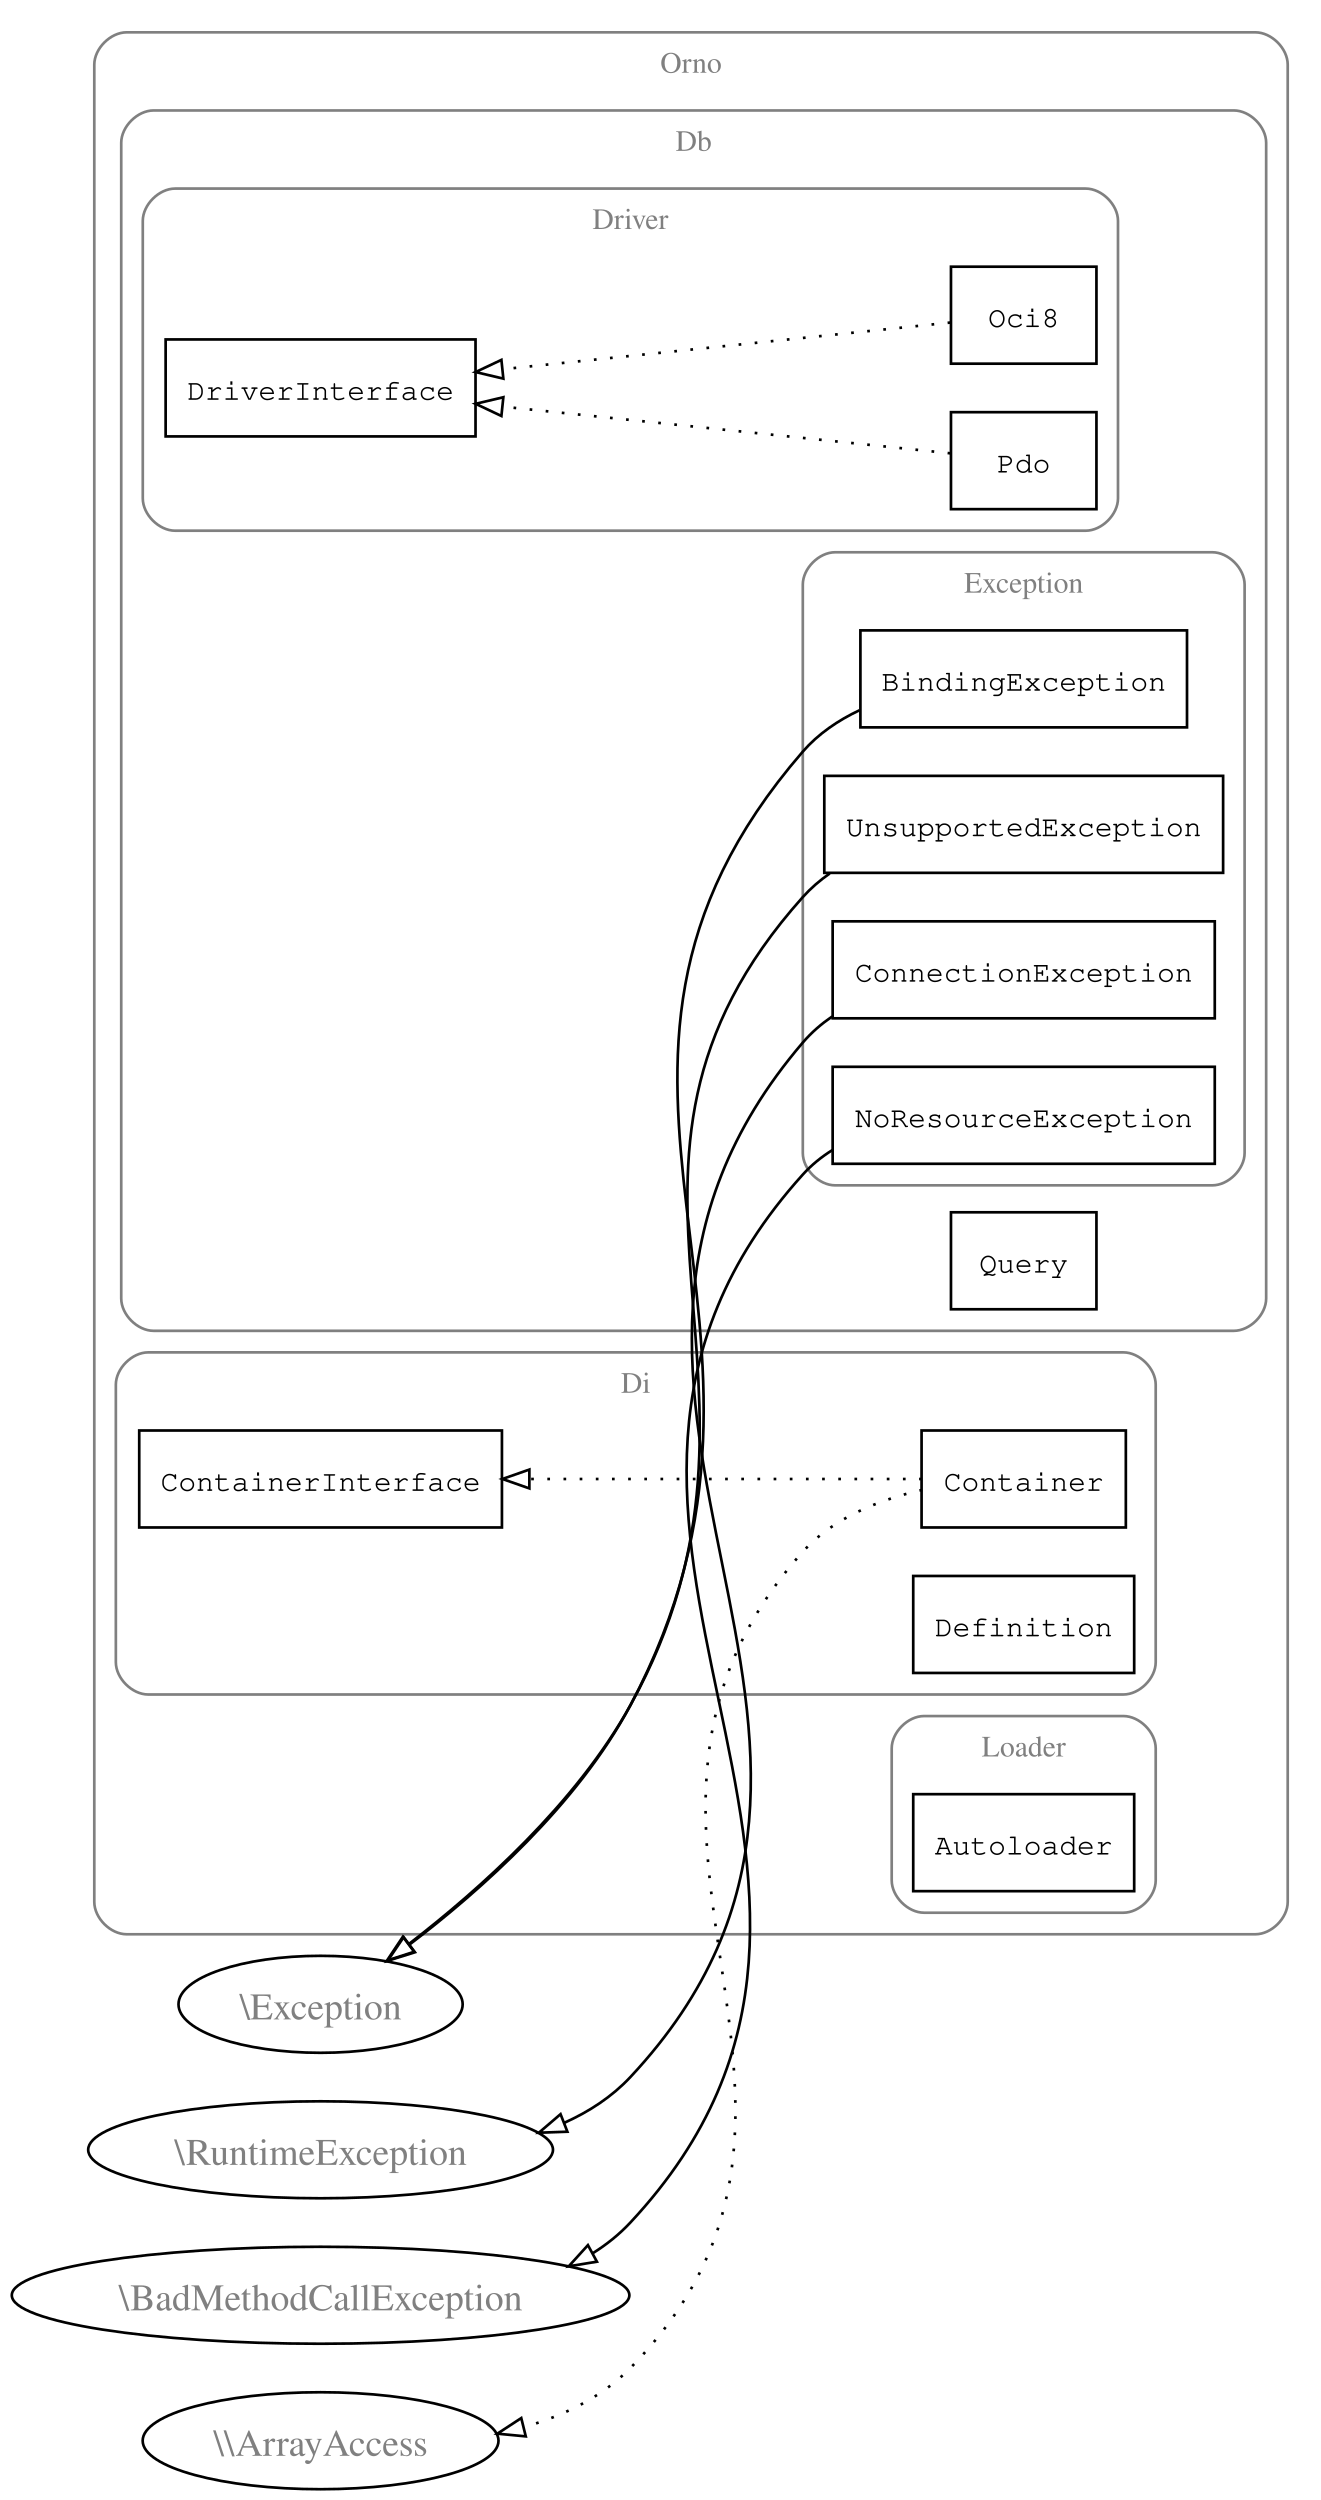
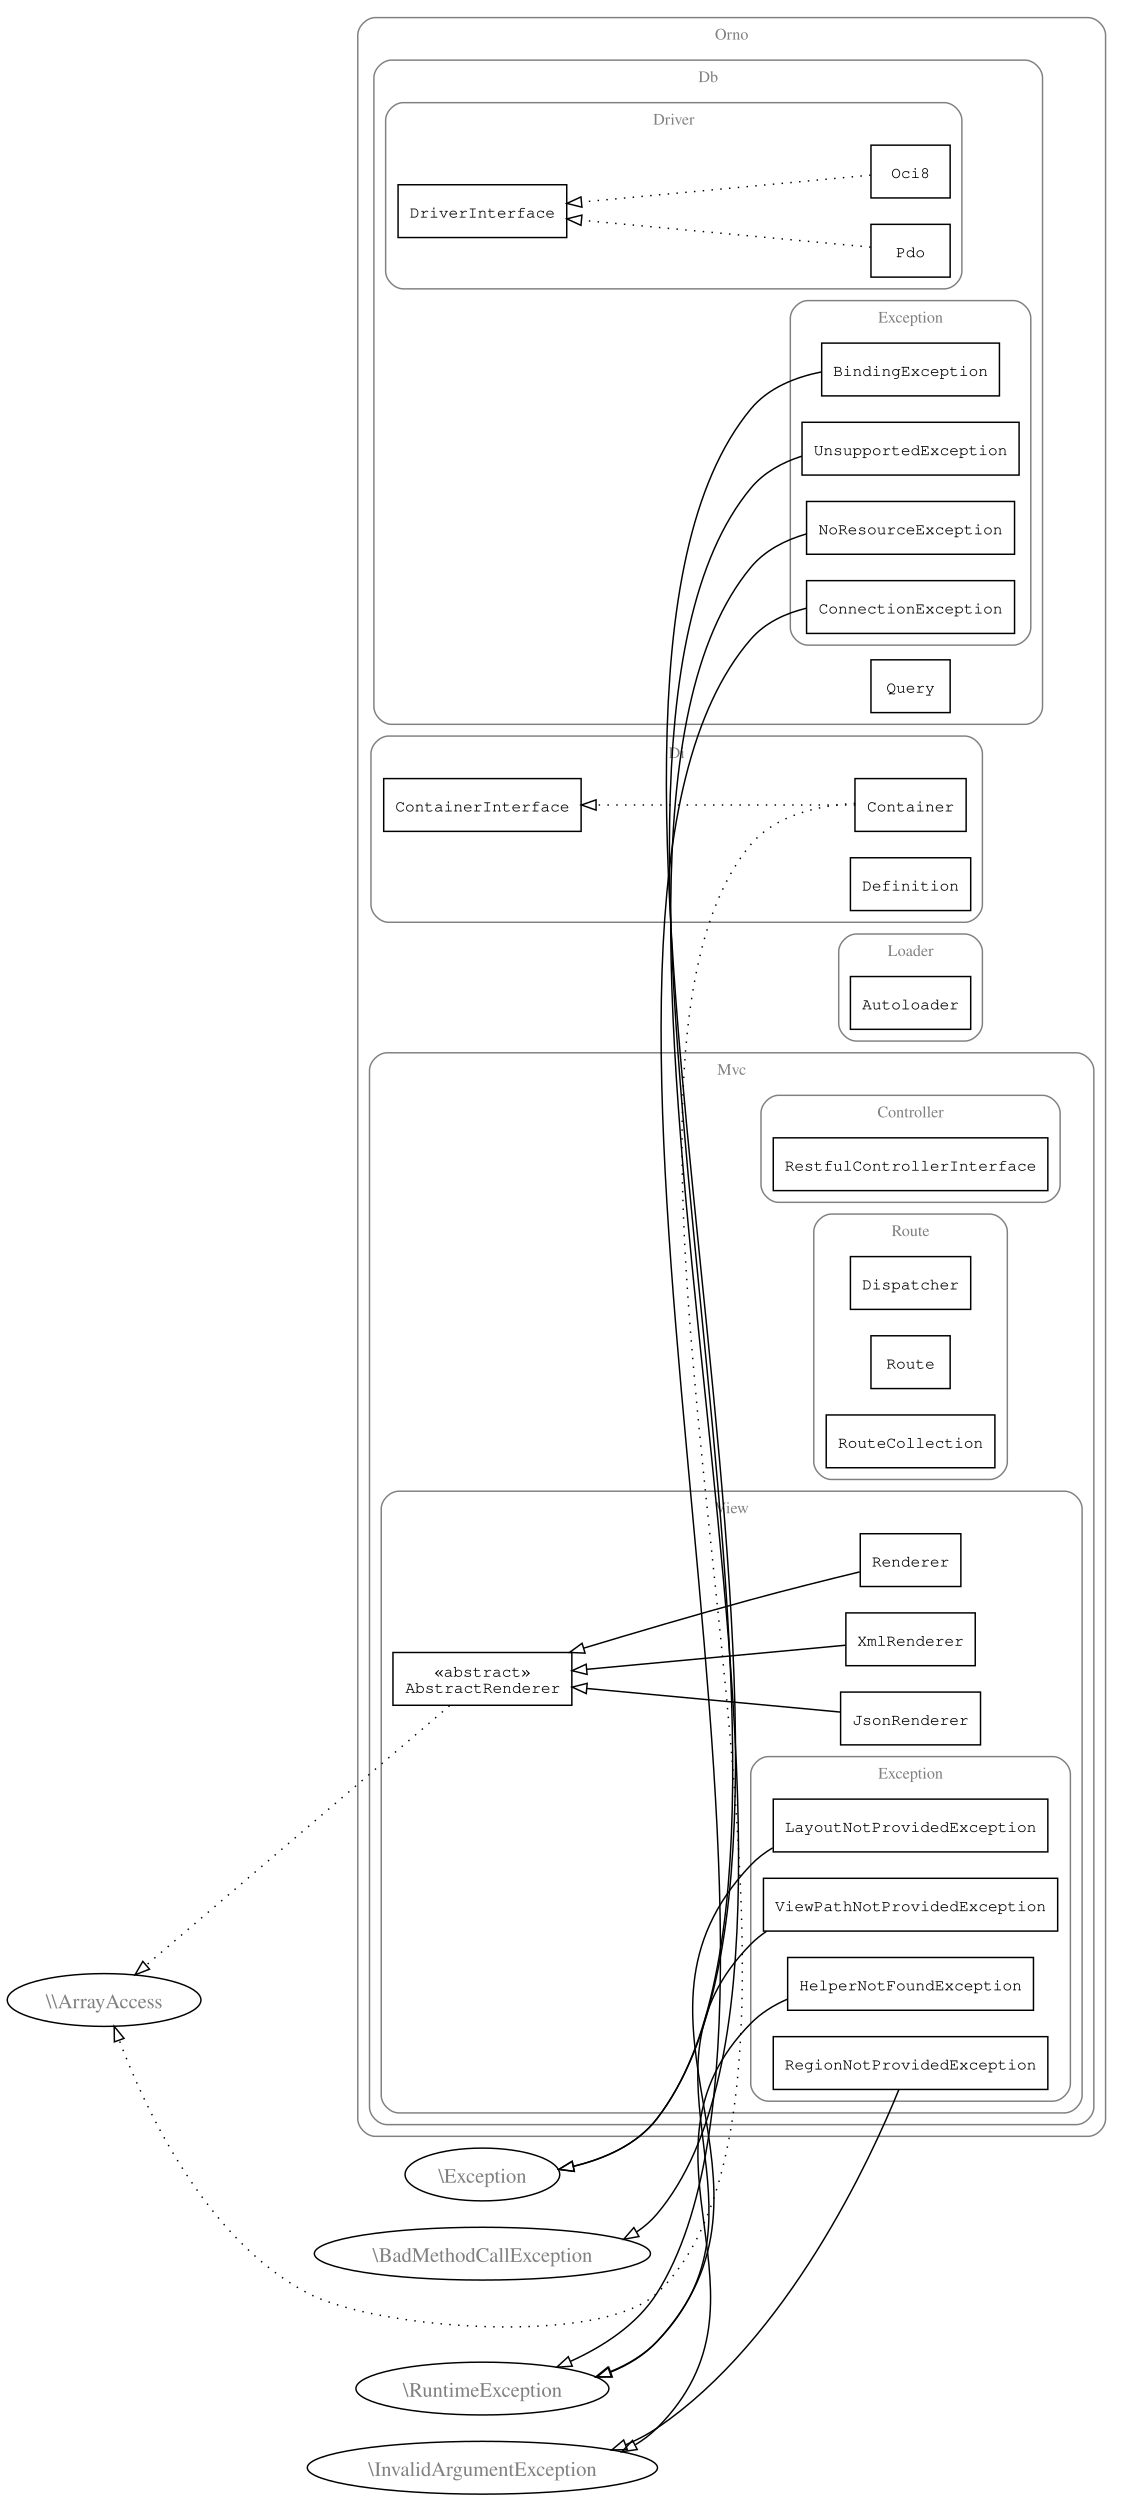
- <svg xmlns="http://www.w3.org/2000/svg" xmlns:xlink="http://www.w3.org/1999/xlink" width="490pt" height="928pt" viewBox="0.00 0.00 490.00 928.00">
-   <g id="graph0" class="graph" transform="scale(1 1) rotate(0) translate(4 924)">
-     <polygon fill="white" stroke="white" points="-4,5 -4,-924 487,-924 487,5 -4,5" />
+ <svg xmlns="http://www.w3.org/2000/svg" xmlns:xlink="http://www.w3.org/1999/xlink" width="766pt" height="1705pt" viewBox="0.00 0.00 766.00 1705.00">
+   <g id="graph0" class="graph" transform="scale(1 1) rotate(0) translate(4 1701)">
+     <polygon fill="white" stroke="white" points="-4,5 -4,-1701 763,-1701 763,5 -4,5" />
    <g id="clust1" class="cluster">
-       <path fill="none" stroke="gray" d="M43,-206C43,-206 462,-206 462,-206 468,-206 474,-212 474,-218 474,-218 474,-900 474,-900 474,-906 468,-912 462,-912 462,-912 43,-912 43,-912 37,-912 31,-906 31,-900 31,-900 31,-218 31,-218 31,-212 37,-206 43,-206" />
-       <text text-anchor="middle" x="252.5" y="-897" font-family="Times,serif" font-size="11.00" fill="gray">Orno</text>
+       <path fill="none" stroke="gray" d="M252,-244C252,-244 738,-244 738,-244 744,-244 750,-250 750,-256 750,-256 750,-1677 750,-1677 750,-1683 744,-1689 738,-1689 738,-1689 252,-1689 252,-1689 246,-1689 240,-1683 240,-1677 240,-1677 240,-256 240,-256 240,-250 246,-244 252,-244" />
+       <text text-anchor="middle" x="495" y="-1674" font-family="Times,serif" font-size="11.00" fill="gray">Orno</text>
    </g>
    <g id="clust2" class="cluster">
-       <path fill="none" stroke="gray" d="M53,-430C53,-430 454,-430 454,-430 460,-430 466,-436 466,-442 466,-442 466,-871 466,-871 466,-877 460,-883 454,-883 454,-883 53,-883 53,-883 47,-883 41,-877 41,-871 41,-871 41,-442 41,-442 41,-436 47,-430 53,-430" />
-       <text text-anchor="middle" x="253.5" y="-868" font-family="Times,serif" font-size="11.00" fill="gray">Db</text>
+       <path fill="none" stroke="gray" d="M263,-1207C263,-1207 695,-1207 695,-1207 701,-1207 707,-1213 707,-1219 707,-1219 707,-1648 707,-1648 707,-1654 701,-1660 695,-1660 695,-1660 263,-1660 263,-1660 257,-1660 251,-1654 251,-1648 251,-1648 251,-1219 251,-1219 251,-1213 257,-1207 263,-1207" />
+       <text text-anchor="middle" x="479" y="-1645" font-family="Times,serif" font-size="11.00" fill="gray">Db</text>
    </g>
    <g id="clust3" class="cluster">
-       <path fill="none" stroke="gray" d="M61,-727C61,-727 399,-727 399,-727 405,-727 411,-733 411,-739 411,-739 411,-842 411,-842 411,-848 405,-854 399,-854 399,-854 61,-854 61,-854 55,-854 49,-848 49,-842 49,-842 49,-739 49,-739 49,-733 55,-727 61,-727" />
-       <text text-anchor="middle" x="230" y="-839" font-family="Times,serif" font-size="11.00" fill="gray">Driver</text>
+       <path fill="none" stroke="gray" d="M271,-1504C271,-1504 640,-1504 640,-1504 646,-1504 652,-1510 652,-1516 652,-1516 652,-1619 652,-1619 652,-1625 646,-1631 640,-1631 640,-1631 271,-1631 271,-1631 265,-1631 259,-1625 259,-1619 259,-1619 259,-1516 259,-1516 259,-1510 265,-1504 271,-1504" />
+       <text text-anchor="middle" x="455.5" y="-1616" font-family="Times,serif" font-size="11.00" fill="gray">Driver</text>
    </g>
    <g id="clust4" class="cluster">
-       <path fill="none" stroke="gray" d="M306,-484C306,-484 446,-484 446,-484 452,-484 458,-490 458,-496 458,-496 458,-707 458,-707 458,-713 452,-719 446,-719 446,-719 306,-719 306,-719 300,-719 294,-713 294,-707 294,-707 294,-496 294,-496 294,-490 300,-484 306,-484" />
-       <text text-anchor="middle" x="376" y="-704" font-family="Times,serif" font-size="11.00" fill="gray">Exception</text>
+       <path fill="none" stroke="gray" d="M547,-1261C547,-1261 687,-1261 687,-1261 693,-1261 699,-1267 699,-1273 699,-1273 699,-1484 699,-1484 699,-1490 693,-1496 687,-1496 687,-1496 547,-1496 547,-1496 541,-1496 535,-1490 535,-1484 535,-1484 535,-1273 535,-1273 535,-1267 541,-1261 547,-1261" />
+       <text text-anchor="middle" x="617" y="-1481" font-family="Times,serif" font-size="11.00" fill="gray">Exception</text>
    </g>
    <g id="clust7" class="cluster">
-       <path fill="none" stroke="gray" d="M51,-295C51,-295 413,-295 413,-295 419,-295 425,-301 425,-307 425,-307 425,-410 425,-410 425,-416 419,-422 413,-422 413,-422 51,-422 51,-422 45,-422 39,-416 39,-410 39,-410 39,-307 39,-307 39,-301 45,-295 51,-295" />
-       <text text-anchor="middle" x="232" y="-407" font-family="Times,serif" font-size="11.00" fill="gray">Di</text>
+       <path fill="none" stroke="gray" d="M261,-1072C261,-1072 654,-1072 654,-1072 660,-1072 666,-1078 666,-1084 666,-1084 666,-1187 666,-1187 666,-1193 660,-1199 654,-1199 654,-1199 261,-1199 261,-1199 255,-1199 249,-1193 249,-1187 249,-1187 249,-1084 249,-1084 249,-1078 255,-1072 261,-1072" />
+       <text text-anchor="middle" x="457.5" y="-1184" font-family="Times,serif" font-size="11.00" fill="gray">Di</text>
    </g>
    <g id="clust8" class="cluster">
-       <path fill="none" stroke="gray" d="M339,-214C339,-214 413,-214 413,-214 419,-214 425,-220 425,-226 425,-226 425,-275 425,-275 425,-281 419,-287 413,-287 413,-287 339,-287 339,-287 333,-287 327,-281 327,-275 327,-275 327,-226 327,-226 327,-220 333,-214 339,-214" />
-       <text text-anchor="middle" x="376" y="-272" font-family="Times,serif" font-size="11.00" fill="gray">Loader</text>
+       <path fill="none" stroke="gray" d="M580,-991C580,-991 654,-991 654,-991 660,-991 666,-997 666,-1003 666,-1003 666,-1052 666,-1052 666,-1058 660,-1064 654,-1064 654,-1064 580,-1064 580,-1064 574,-1064 568,-1058 568,-1052 568,-1052 568,-1003 568,-1003 568,-997 574,-991 580,-991" />
+       <text text-anchor="middle" x="617" y="-1049" font-family="Times,serif" font-size="11.00" fill="gray">Loader</text>
+     </g>
+     <g id="clust9" class="cluster">
+       <path fill="none" stroke="gray" d="M260,-252C260,-252 730,-252 730,-252 736,-252 742,-258 742,-264 742,-264 742,-971 742,-971 742,-977 736,-983 730,-983 730,-983 260,-983 260,-983 254,-983 248,-977 248,-971 248,-971 248,-264 248,-264 248,-258 254,-252 260,-252" />
+       <text text-anchor="middle" x="495" y="-968" font-family="Times,serif" font-size="11.00" fill="gray">Mvc</text>
+     </g>
+     <g id="clust10" class="cluster">
+       <path fill="none" stroke="gray" d="M527,-881C527,-881 707,-881 707,-881 713,-881 719,-887 719,-893 719,-893 719,-942 719,-942 719,-948 713,-954 707,-954 707,-954 527,-954 527,-954 521,-954 515,-948 515,-942 515,-942 515,-893 515,-893 515,-887 521,-881 527,-881" />
+       <text text-anchor="middle" x="617" y="-939" font-family="Times,serif" font-size="11.00" fill="gray">Controller</text>
+     </g>
+     <g id="clust11" class="cluster">
+       <path fill="none" stroke="gray" d="M563,-692C563,-692 671,-692 671,-692 677,-692 683,-698 683,-704 683,-704 683,-861 683,-861 683,-867 677,-873 671,-873 671,-873 563,-873 563,-873 557,-873 551,-867 551,-861 551,-861 551,-704 551,-704 551,-698 557,-692 563,-692" />
+       <text text-anchor="middle" x="617" y="-858" font-family="Times,serif" font-size="11.00" fill="gray">Route</text>
+     </g>
+     <g id="clust12" class="cluster">
+       <path fill="none" stroke="gray" d="M268,-260C268,-260 722,-260 722,-260 728,-260 734,-266 734,-272 734,-272 734,-672 734,-672 734,-678 728,-684 722,-684 722,-684 268,-684 268,-684 262,-684 256,-678 256,-672 256,-672 256,-272 256,-272 256,-266 262,-260 268,-260" />
+       <text text-anchor="middle" x="495" y="-669" font-family="Times,serif" font-size="11.00" fill="gray">View</text>
+     </g>
+     <g id="clust13" class="cluster">
+       <path fill="none" stroke="gray" d="M520,-268C520,-268 714,-268 714,-268 720,-268 726,-274 726,-280 726,-280 726,-491 726,-491 726,-497 720,-503 714,-503 714,-503 520,-503 520,-503 514,-503 508,-497 508,-491 508,-491 508,-280 508,-280 508,-274 514,-268 520,-268" />
+       <text text-anchor="middle" x="617" y="-488" font-family="Times,serif" font-size="11.00" fill="gray">Exception</text>
    </g>
    <g id="node1" class="node">
      <g id="a_node1">
        <a xlink:href="db.src.Orno.Db.Driver.DriverInterface.html" xlink:title="DriverInterface" target="_parent">
-           <polygon fill="none" stroke="black" points="172.516,-798 57.484,-798 57.484,-762 172.516,-762 172.516,-798" />
-           <text text-anchor="middle" x="115" y="-775.6" font-family="Courier,monospace" font-size="11.00">DriverInterface</text>
+           <polygon fill="none" stroke="black" points="382.516,-1575 267.484,-1575 267.484,-1539 382.516,-1539 382.516,-1575" />
+           <text text-anchor="middle" x="325" y="-1552.6" font-family="Courier,monospace" font-size="11.00">DriverInterface</text>
        </a>
      </g>
    </g>
    <g id="node2" class="node">
      <g id="a_node2">
        <a xlink:href="db.src.Orno.Db.Driver.Oci8.html" xlink:title="Oci8" target="_parent">
-           <polygon fill="none" stroke="black" points="403,-825 349,-825 349,-789 403,-789 403,-825" />
-           <text text-anchor="middle" x="376" y="-802.6" font-family="Courier,monospace" font-size="11.00">Oci8</text>
-         </a>
-       </g>
-     </g>
-     <g id="edge5" class="edge">
-       <path fill="none" stroke="black" stroke-dasharray="1,5" d="M348.74,-804.263C310.139,-800.238 236.809,-792.594 182.736,-786.957" />
-       <polygon fill="none" stroke="black" points="182.844,-783.449 172.535,-785.894 182.119,-790.412 182.844,-783.449" />
+           <polygon fill="none" stroke="black" points="644,-1602 590,-1602 590,-1566 644,-1566 644,-1602" />
+           <text text-anchor="middle" x="617" y="-1579.6" font-family="Courier,monospace" font-size="11.00">Oci8</text>
+         </a>
+       </g>
+     </g>
+     <g id="edge12" class="edge">
+       <path fill="none" stroke="black" stroke-dasharray="1,5" d="M589.753,-1581.56C545.64,-1577.45 455.331,-1569.04 392.763,-1563.22" />
+       <polygon fill="none" stroke="black" points="392.866,-1559.71 382.584,-1562.27 392.217,-1566.68 392.866,-1559.71" />
    </g>
    <g id="node3" class="node">
      <g id="a_node3">
        <a xlink:href="db.src.Orno.Db.Driver.Pdo.html" xlink:title="Pdo" target="_parent">
-           <polygon fill="none" stroke="black" points="403,-771 349,-771 349,-735 403,-735 403,-771" />
-           <text text-anchor="middle" x="376" y="-748.6" font-family="Courier,monospace" font-size="11.00">Pdo</text>
-         </a>
-       </g>
-     </g>
-     <g id="edge6" class="edge">
-       <path fill="none" stroke="black" stroke-dasharray="1,5" d="M348.74,-755.737C310.139,-759.762 236.809,-767.406 182.736,-773.043" />
-       <polygon fill="none" stroke="black" points="182.119,-769.588 172.535,-774.106 182.844,-776.551 182.119,-769.588" />
+           <polygon fill="none" stroke="black" points="644,-1548 590,-1548 590,-1512 644,-1512 644,-1548" />
+           <text text-anchor="middle" x="617" y="-1525.6" font-family="Courier,monospace" font-size="11.00">Pdo</text>
+         </a>
+       </g>
+     </g>
+     <g id="edge13" class="edge">
+       <path fill="none" stroke="black" stroke-dasharray="1,5" d="M589.753,-1532.44C545.64,-1536.55 455.331,-1544.96 392.763,-1550.78" />
+       <polygon fill="none" stroke="black" points="392.217,-1547.32 382.584,-1551.73 392.866,-1554.29 392.217,-1547.32" />
    </g>
    <g id="node4" class="node">
      <g id="a_node4">
        <a xlink:href="db.src.Orno.Db.Exception.BindingException.html" xlink:title="BindingException" target="_parent">
-           <polygon fill="none" stroke="black" points="436.618,-690 315.382,-690 315.382,-654 436.618,-654 436.618,-690" />
-           <text text-anchor="middle" x="376" y="-667.6" font-family="Courier,monospace" font-size="11.00">BindingException</text>
-         </a>
-       </g>
-     </g>
-     <g id="node13" class="node">
-       <ellipse fill="none" stroke="black" cx="115" cy="-180" rx="52.742" ry="18" />
-       <text text-anchor="middle" x="115" y="-174.4" font-family="Times,serif" font-size="14.00" fill="gray">\Exception</text>
+           <polygon fill="none" stroke="black" points="677.618,-1467 556.382,-1467 556.382,-1431 677.618,-1431 677.618,-1467" />
+           <text text-anchor="middle" x="617" y="-1444.6" font-family="Courier,monospace" font-size="11.00">BindingException</text>
+         </a>
+       </g>
+     </g>
+     <g id="node25" class="node">
+       <ellipse fill="none" stroke="black" cx="325" cy="-218" rx="52.742" ry="18" />
+       <text text-anchor="middle" x="325" y="-212.4" font-family="Times,serif" font-size="14.00" fill="gray">\Exception</text>
    </g>
    <g id="edge1" class="edge">
-       <path fill="none" stroke="black" d="M315.098,-660.384C307.116,-656.607 299.727,-651.61 294,-645 189.304,-524.163 305.075,-432.161 230,-291 210.454,-254.248 174.418,-222.302 148.079,-202.239" />
-       <polygon fill="none" stroke="black" points="150.012,-199.315 139.901,-196.151 145.833,-204.93 150.012,-199.315" />
+       <path fill="none" stroke="black" d="M556.3,-1447.36C538.145,-1443.76 519.876,-1436.38 508,-1422 342.753,-1221.91 602.497,-461.474 444,-256 430.382,-238.346 408.463,-228.758 387.191,-223.598" />
+       <polygon fill="none" stroke="black" points="387.678,-220.123 377.168,-221.465 386.221,-226.97 387.678,-220.123" />
    </g>
    <g id="node5" class="node">
      <g id="a_node5">
        <a xlink:href="db.src.Orno.Db.Exception.ConnectionException.html" xlink:title="ConnectionException" target="_parent">
-           <polygon fill="none" stroke="black" points="446.921,-582 305.079,-582 305.079,-546 446.921,-546 446.921,-582" />
-           <text text-anchor="middle" x="376" y="-559.6" font-family="Courier,monospace" font-size="11.00">ConnectionException</text>
-         </a>
-       </g>
-     </g>
-     <g id="node14" class="node">
-       <ellipse fill="none" stroke="black" cx="115" cy="-126" rx="86.265" ry="18" />
-       <text text-anchor="middle" x="115" y="-120.4" font-family="Times,serif" font-size="14.00" fill="gray">\RuntimeException</text>
+           <polygon fill="none" stroke="black" points="687.921,-1305 546.079,-1305 546.079,-1269 687.921,-1269 687.921,-1305" />
+           <text text-anchor="middle" x="617" y="-1282.6" font-family="Courier,monospace" font-size="11.00">ConnectionException</text>
+         </a>
+       </g>
+     </g>
+     <g id="node26" class="node">
+       <ellipse fill="none" stroke="black" cx="325" cy="-72" rx="86.265" ry="18" />
+       <text text-anchor="middle" x="325" y="-66.4" font-family="Times,serif" font-size="14.00" fill="gray">\RuntimeException</text>
    </g>
    <g id="edge2" class="edge">
-       <path fill="none" stroke="black" d="M304.925,-546.696C300.882,-543.928 297.178,-540.719 294,-537 181.601,-405.461 348.152,-279.397 230,-153 223.125,-145.645 214.646,-140.125 205.441,-136.005" />
-       <polygon fill="none" stroke="black" points="206.615,-132.706 196.027,-132.336 204.073,-139.228 206.615,-132.706" />
+       <path fill="none" stroke="black" d="M546.133,-1286.25C531.607,-1282.74 517.766,-1276.29 508,-1265 343.724,-1075.13 577.788,-349.454 444,-137 430.532,-115.613 407.408,-100.7 385.181,-90.606" />
+       <polygon fill="none" stroke="black" points="386.311,-87.282 375.74,-86.57 383.559,-93.719 386.311,-87.282" />
    </g>
    <g id="node6" class="node">
      <g id="a_node6">
        <a xlink:href="db.src.Orno.Db.Exception.NoResourceException.html" xlink:title="NoResourceException" target="_parent">
-           <polygon fill="none" stroke="black" points="446.921,-528 305.079,-528 305.079,-492 446.921,-492 446.921,-528" />
-           <text text-anchor="middle" x="376" y="-505.6" font-family="Courier,monospace" font-size="11.00">NoResourceException</text>
-         </a>
-       </g>
-     </g>
-     <g id="node15" class="node">
-       <ellipse fill="none" stroke="black" cx="115" cy="-72" rx="114.622" ry="18" />
-       <text text-anchor="middle" x="115" y="-66.4" font-family="Times,serif" font-size="14.00" fill="gray">\BadMethodCallException</text>
+           <polygon fill="none" stroke="black" points="687.921,-1359 546.079,-1359 546.079,-1323 687.921,-1323 687.921,-1359" />
+           <text text-anchor="middle" x="617" y="-1336.6" font-family="Courier,monospace" font-size="11.00">NoResourceException</text>
+         </a>
+       </g>
+     </g>
+     <g id="node27" class="node">
+       <ellipse fill="none" stroke="black" cx="325" cy="-164" rx="114.622" ry="18" />
+       <text text-anchor="middle" x="325" y="-158.4" font-family="Times,serif" font-size="14.00" fill="gray">\BadMethodCallException</text>
    </g>
    <g id="edge3" class="edge">
-       <path fill="none" stroke="black" d="M305.026,-497.128C300.96,-494.584 297.222,-491.569 294,-488 176.592,-357.942 349.516,-227.124 230,-99 225.867,-94.57 221.153,-90.805 216.047,-87.61" />
-       <polygon fill="none" stroke="black" points="217.578,-84.459 207.121,-82.756 214.234,-90.608 217.578,-84.459" />
+       <path fill="none" stroke="black" d="M546.189,-1336.92C531.569,-1332.75 517.673,-1325.69 508,-1314 348.626,-1121.44 605.295,-381.956 444,-191 440.004,-186.269 435.364,-182.269 430.282,-178.895" />
+       <polygon fill="none" stroke="black" points="431.765,-175.712 421.346,-173.789 428.292,-181.79 431.765,-175.712" />
    </g>
    <g id="node7" class="node">
      <g id="a_node7">
        <a xlink:href="db.src.Orno.Db.Exception.UnsupportedException.html" xlink:title="UnsupportedException" target="_parent">
-           <polygon fill="none" stroke="black" points="450.021,-636 301.979,-636 301.979,-600 450.021,-600 450.021,-636" />
-           <text text-anchor="middle" x="376" y="-613.6" font-family="Courier,monospace" font-size="11.00">UnsupportedException</text>
+           <polygon fill="none" stroke="black" points="691.021,-1413 542.979,-1413 542.979,-1377 691.021,-1377 691.021,-1413" />
+           <text text-anchor="middle" x="617" y="-1390.6" font-family="Courier,monospace" font-size="11.00">UnsupportedException</text>
        </a>
      </g>
    </g>
    <g id="edge4" class="edge">
-       <path fill="none" stroke="black" d="M304.007,-599.776C300.346,-597.224 296.964,-594.315 294,-591 203.122,-489.373 295.894,-410.352 230,-291 209.88,-254.558 173.947,-222.558 147.788,-202.397" />
-       <polygon fill="none" stroke="black" points="149.762,-199.502 139.671,-196.276 145.548,-205.091 149.762,-199.502" />
+       <path fill="none" stroke="black" d="M542.855,-1389.9C529.474,-1385.64 516.937,-1378.79 508,-1368 350.129,-1177.36 595.44,-451.786 444,-256 430.359,-238.364 408.435,-228.779 387.166,-223.617" />
+       <polygon fill="none" stroke="black" points="387.655,-220.143 377.145,-221.482 386.197,-226.989 387.655,-220.143" />
    </g>
    <g id="node8" class="node">
      <g id="a_node8">
        <a xlink:href="db.src.Orno.Db.Query.html" xlink:title="Query" target="_parent">
-           <polygon fill="none" stroke="black" points="403,-474 349,-474 349,-438 403,-438 403,-474" />
-           <text text-anchor="middle" x="376" y="-451.6" font-family="Courier,monospace" font-size="11.00">Query</text>
+           <polygon fill="none" stroke="black" points="644,-1251 590,-1251 590,-1215 644,-1215 644,-1251" />
+           <text text-anchor="middle" x="617" y="-1228.6" font-family="Courier,monospace" font-size="11.00">Query</text>
        </a>
      </g>
    </g>
    <g id="node9" class="node">
      <g id="a_node9">
        <a xlink:href="di.src.Orno.Di.Container.html" xlink:title="Container" target="_parent">
-           <polygon fill="none" stroke="black" points="413.911,-393 338.089,-393 338.089,-357 413.911,-357 413.911,-393" />
-           <text text-anchor="middle" x="376" y="-370.6" font-family="Courier,monospace" font-size="11.00">Container</text>
+           <polygon fill="none" stroke="black" points="654.911,-1170 579.089,-1170 579.089,-1134 654.911,-1134 654.911,-1170" />
+           <text text-anchor="middle" x="617" y="-1147.6" font-family="Courier,monospace" font-size="11.00">Container</text>
        </a>
      </g>
    </g>
    <g id="node10" class="node">
      <g id="a_node10">
        <a xlink:href="di.src.Orno.Di.ContainerInterface.html" xlink:title="ContainerInterface" target="_parent">
-           <polygon fill="none" stroke="black" points="182.319,-393 47.681,-393 47.681,-357 182.319,-357 182.319,-393" />
-           <text text-anchor="middle" x="115" y="-370.6" font-family="Courier,monospace" font-size="11.00">ContainerInterface</text>
-         </a>
-       </g>
-     </g>
-     <g id="edge7" class="edge">
-       <path fill="none" stroke="black" stroke-dasharray="1,5" d="M338.167,-375C300.42,-375 240.616,-375 192.561,-375" />
-       <polygon fill="none" stroke="black" points="192.497,-371.5 182.497,-375 192.497,-378.5 192.497,-371.5" />
-     </g>
-     <g id="node16" class="node">
-       <ellipse fill="none" stroke="black" cx="115" cy="-18" rx="66.044" ry="18" />
-       <text text-anchor="middle" x="115" y="-12.4" font-family="Times,serif" font-size="14.00" fill="gray">\\ArrayAccess</text>
-     </g>
-     <g id="edge8" class="edge">
-       <path fill="none" stroke="black" stroke-dasharray="1,5" d="M338.267,-370.932C322.545,-367.341 305.251,-360.608 294,-348 202.357,-245.308 326.13,-143.505 230,-45 219.338,-34.074 205.128,-27.234 190.367,-23.023" />
-       <polygon fill="none" stroke="black" points="191.166,-19.616 180.619,-20.619 189.49,-26.412 191.166,-19.616" />
+           <polygon fill="none" stroke="black" points="392.319,-1170 257.681,-1170 257.681,-1134 392.319,-1134 392.319,-1170" />
+           <text text-anchor="middle" x="325" y="-1147.6" font-family="Courier,monospace" font-size="11.00">ContainerInterface</text>
+         </a>
+       </g>
+     </g>
+     <g id="edge14" class="edge">
+       <path fill="none" stroke="black" stroke-dasharray="1,5" d="M579.271,-1152C535.059,-1152 459.645,-1152 402.578,-1152" />
+       <polygon fill="none" stroke="black" points="402.508,-1148.5 392.508,-1152 402.508,-1155.5 402.508,-1148.5" />
+     </g>
+     <g id="node29" class="node">
+       <ellipse fill="none" stroke="black" cx="67" cy="-337" rx="66.044" ry="18" />
+       <text text-anchor="middle" x="67" y="-331.4" font-family="Times,serif" font-size="14.00" fill="gray">\\ArrayAccess</text>
+     </g>
+     <g id="edge15" class="edge">
+       <path fill="none" stroke="black" stroke-dasharray="1,5" d="M579.205,-1153.13C555.134,-1151.73 525.085,-1145.48 508,-1125 367.063,-956.052 604.524,-287.462 444,-137 405.412,-100.831 252.829,-112.417 206,-137 136.028,-173.732 94.566,-263.802 77.357,-309.478" />
+       <polygon fill="none" stroke="black" points="74.009,-308.444 73.867,-319.038 80.584,-310.845 74.009,-308.444" />
    </g>
    <g id="node11" class="node">
      <g id="a_node11">
        <a xlink:href="di.src.Orno.Di.Definition.html" xlink:title="Definition" target="_parent">
-           <polygon fill="none" stroke="black" points="417.011,-339 334.989,-339 334.989,-303 417.011,-303 417.011,-339" />
-           <text text-anchor="middle" x="376" y="-316.6" font-family="Courier,monospace" font-size="11.00">Definition</text>
+           <polygon fill="none" stroke="black" points="658.011,-1116 575.989,-1116 575.989,-1080 658.011,-1080 658.011,-1116" />
+           <text text-anchor="middle" x="617" y="-1093.6" font-family="Courier,monospace" font-size="11.00">Definition</text>
        </a>
      </g>
    </g>
    <g id="node12" class="node">
      <g id="a_node12">
        <a xlink:href="loader.src.Orno.Loader.Autoloader.html" xlink:title="Autoloader" target="_parent">
-           <polygon fill="none" stroke="black" points="417.011,-258 334.989,-258 334.989,-222 417.011,-222 417.011,-258" />
-           <text text-anchor="middle" x="376" y="-235.6" font-family="Courier,monospace" font-size="11.00">Autoloader</text>
-         </a>
-       </g>
+           <polygon fill="none" stroke="black" points="658.011,-1035 575.989,-1035 575.989,-999 658.011,-999 658.011,-1035" />
+           <text text-anchor="middle" x="617" y="-1012.6" font-family="Courier,monospace" font-size="11.00">Autoloader</text>
+         </a>
+       </g>
+     </g>
+     <g id="node13" class="node">
+       <g id="a_node13">
+         <a xlink:href="mvc.src.Orno.Mvc.Controller.RestfulControllerInterface.html" xlink:title="RestfulControllerInterface" target="_parent">
+           <polygon fill="none" stroke="black" points="710.628,-925 523.372,-925 523.372,-889 710.628,-889 710.628,-925" />
+           <text text-anchor="middle" x="617" y="-902.6" font-family="Courier,monospace" font-size="11.00">RestfulControllerInterface</text>
+         </a>
+       </g>
+     </g>
+     <g id="node14" class="node">
+       <g id="a_node14">
+         <a xlink:href="mvc.src.Orno.Mvc.Route.Dispatcher.html" xlink:title="Dispatcher" target="_parent">
+           <polygon fill="none" stroke="black" points="658.011,-844 575.989,-844 575.989,-808 658.011,-808 658.011,-844" />
+           <text text-anchor="middle" x="617" y="-821.6" font-family="Courier,monospace" font-size="11.00">Dispatcher</text>
+         </a>
+       </g>
+     </g>
+     <g id="node15" class="node">
+       <g id="a_node15">
+         <a xlink:href="mvc.src.Orno.Mvc.Route.Route.html" xlink:title="Route" target="_parent">
+           <polygon fill="none" stroke="black" points="644,-790 590,-790 590,-754 644,-754 644,-790" />
+           <text text-anchor="middle" x="617" y="-767.6" font-family="Courier,monospace" font-size="11.00">Route</text>
+         </a>
+       </g>
+     </g>
+     <g id="node16" class="node">
+       <g id="a_node16">
+         <a xlink:href="mvc.src.Orno.Mvc.Route.RouteCollection.html" xlink:title="RouteCollection" target="_parent">
+           <polygon fill="none" stroke="black" points="674.516,-736 559.484,-736 559.484,-700 674.516,-700 674.516,-736" />
+           <text text-anchor="middle" x="617" y="-713.6" font-family="Courier,monospace" font-size="11.00">RouteCollection</text>
+         </a>
+       </g>
+     </g>
+     <g id="node17" class="node">
+       <g id="a_node17">
+         <a xlink:href="mvc.src.Orno.Mvc.View.Exception.HelperNotFoundException.html" xlink:title="HelperNotFoundException" target="_parent">
+           <polygon fill="none" stroke="black" points="700.825,-366 533.175,-366 533.175,-330 700.825,-330 700.825,-366" />
+           <text text-anchor="middle" x="617" y="-343.6" font-family="Courier,monospace" font-size="11.00">HelperNotFoundException</text>
+         </a>
+       </g>
+     </g>
+     <g id="node28" class="node">
+       <ellipse fill="none" stroke="black" cx="325" cy="-18" rx="119.421" ry="18" />
+       <text text-anchor="middle" x="325" y="-12.4" font-family="Times,serif" font-size="14.00" fill="gray">\InvalidArgumentException</text>
+     </g>
+     <g id="edge5" class="edge">
+       <path fill="none" stroke="black" d="M532.98,-337.543C523.685,-333.536 515.045,-328.167 508,-321 419.726,-231.201 533.17,-133.91 444,-45 439.614,-40.627 434.675,-36.904 429.367,-33.737" />
+       <polygon fill="none" stroke="black" points="430.605,-30.436 420.12,-28.919 427.371,-36.644 430.605,-30.436" />
+     </g>
+     <g id="node18" class="node">
+       <g id="a_node18">
+         <a xlink:href="mvc.src.Orno.Mvc.View.Exception.LayoutNotProvidedException.html" xlink:title="LayoutNotProvidedException" target="_parent">
+           <polygon fill="none" stroke="black" points="710.628,-474 523.372,-474 523.372,-438 710.628,-438 710.628,-474" />
+           <text text-anchor="middle" x="617" y="-451.6" font-family="Courier,monospace" font-size="11.00">LayoutNotProvidedException</text>
+         </a>
+       </g>
+     </g>
+     <g id="edge6" class="edge">
+       <path fill="none" stroke="black" d="M522.925,-440.753C517.451,-437.502 512.394,-433.622 508,-429 406.565,-322.304 544.372,-211.697 444,-104 435.379,-94.749 424.38,-88.071 412.576,-83.269" />
+       <polygon fill="none" stroke="black" points="413.562,-79.904 402.968,-79.807 411.189,-86.49 413.562,-79.904" />
+     </g>
+     <g id="node19" class="node">
+       <g id="a_node19">
+         <a xlink:href="mvc.src.Orno.Mvc.View.Exception.RegionNotProvidedException.html" xlink:title="RegionNotProvidedException" target="_parent">
+           <polygon fill="none" stroke="black" points="710.628,-312 523.372,-312 523.372,-276 710.628,-276 710.628,-312" />
+           <text text-anchor="middle" x="617" y="-289.6" font-family="Courier,monospace" font-size="11.00">RegionNotProvidedException</text>
+         </a>
+       </g>
+     </g>
+     <g id="edge7" class="edge">
+       <path fill="none" stroke="black" d="M608.995,-275.826C590.096,-229.349 533.377,-105.573 444,-45 437.456,-40.565 430.287,-36.85 422.819,-33.74" />
+       <polygon fill="none" stroke="black" points="423.814,-30.375 413.223,-30.115 421.34,-36.923 423.814,-30.375" />
+     </g>
+     <g id="node20" class="node">
+       <g id="a_node20">
+         <a xlink:href="mvc.src.Orno.Mvc.View.Exception.ViewPathNotProvidedException.html" xlink:title="ViewPathNotProvidedException" target="_parent">
+           <polygon fill="none" stroke="black" points="717.33,-420 516.67,-420 516.67,-384 717.33,-384 717.33,-420" />
+           <text text-anchor="middle" x="617" y="-397.6" font-family="Courier,monospace" font-size="11.00">ViewPathNotProvidedException</text>
+         </a>
+       </g>
+     </g>
+     <g id="edge8" class="edge">
+       <path fill="none" stroke="black" d="M518.698,-383.801C514.855,-381.221 511.258,-378.301 508,-375 421.064,-286.92 530.058,-192.938 444,-104 435.149,-94.852 423.969,-88.234 412.037,-83.463" />
+       <polygon fill="none" stroke="black" points="412.932,-80.067 402.338,-80.019 410.59,-86.663 412.932,-80.067" />
+     </g>
+     <g id="node21" class="node">
+       <g id="a_node21">
+         <a xlink:href="mvc.src.Orno.Mvc.View.AbstractRenderer.html" xlink:title="«abstract»&lt;br/&gt;AbstractRenderer" target="_parent">
+           <polygon fill="none" stroke="black" points="386,-574 264,-574 264,-538 386,-538 386,-574" />
+           <text text-anchor="start" x="292" y="-557.5" font-family="Courier,monospace" font-size="11.00">«abstract»</text>
+           <text text-anchor="start" x="272.5" y="-546.5" font-family="Courier,monospace" font-size="11.00">AbstractRenderer</text>
+         </a>
+       </g>
+     </g>
+     <g id="edge16" class="edge">
+       <path fill="none" stroke="black" stroke-dasharray="1,5" d="M302.614,-537.705C256.417,-498.184 147.325,-404.86 95.832,-360.809" />
+       <polygon fill="none" stroke="black" points="97.954,-358.019 88.08,-354.178 93.404,-363.338 97.954,-358.019" />
+     </g>
+     <g id="node22" class="node">
+       <g id="a_node22">
+         <a xlink:href="mvc.src.Orno.Mvc.View.JsonRenderer.html" xlink:title="JsonRenderer" target="_parent">
+           <polygon fill="none" stroke="black" points="664.713,-547 569.287,-547 569.287,-511 664.713,-511 664.713,-547" />
+           <text text-anchor="middle" x="617" y="-524.6" font-family="Courier,monospace" font-size="11.00">JsonRenderer</text>
+         </a>
+       </g>
+     </g>
+     <g id="edge9" class="edge">
+       <path fill="none" stroke="black" d="M569.084,-533.368C522.323,-537.722 449.942,-544.461 396.311,-549.454" />
+       <polygon fill="none" stroke="black" points="395.82,-545.984 386.188,-550.396 396.469,-552.954 395.82,-545.984" />
+     </g>
+     <g id="node23" class="node">
+       <g id="a_node23">
+         <a xlink:href="mvc.src.Orno.Mvc.View.Renderer.html" xlink:title="Renderer" target="_parent">
+           <polygon fill="none" stroke="black" points="651.309,-655 582.691,-655 582.691,-619 651.309,-619 651.309,-655" />
+           <text text-anchor="middle" x="617" y="-632.6" font-family="Courier,monospace" font-size="11.00">Renderer</text>
+         </a>
+       </g>
+     </g>
+     <g id="edge10" class="edge">
+       <path fill="none" stroke="black" d="M582.335,-628.982C560.978,-623.798 532.796,-616.775 508,-610 470.237,-599.683 428.338,-587.315 394.269,-577.02" />
+       <polygon fill="none" stroke="black" points="395.005,-573.586 384.42,-574.036 392.976,-580.286 395.005,-573.586" />
+     </g>
+     <g id="node24" class="node">
+       <g id="a_node24">
+         <a xlink:href="mvc.src.Orno.Mvc.View.XmlRenderer.html" xlink:title="XmlRenderer" target="_parent">
+           <polygon fill="none" stroke="black" points="661.113,-601 572.887,-601 572.887,-565 661.113,-565 661.113,-601" />
+           <text text-anchor="middle" x="617" y="-578.6" font-family="Courier,monospace" font-size="11.00">XmlRenderer</text>
+         </a>
+       </g>
+     </g>
+     <g id="edge11" class="edge">
+       <path fill="none" stroke="black" d="M572.584,-578.958C525.951,-574.616 451.147,-567.652 396.144,-562.531" />
+       <polygon fill="none" stroke="black" points="396.396,-559.039 386.115,-561.597 395.747,-566.009 396.396,-559.039" />
    </g>
  </g>
</svg>
